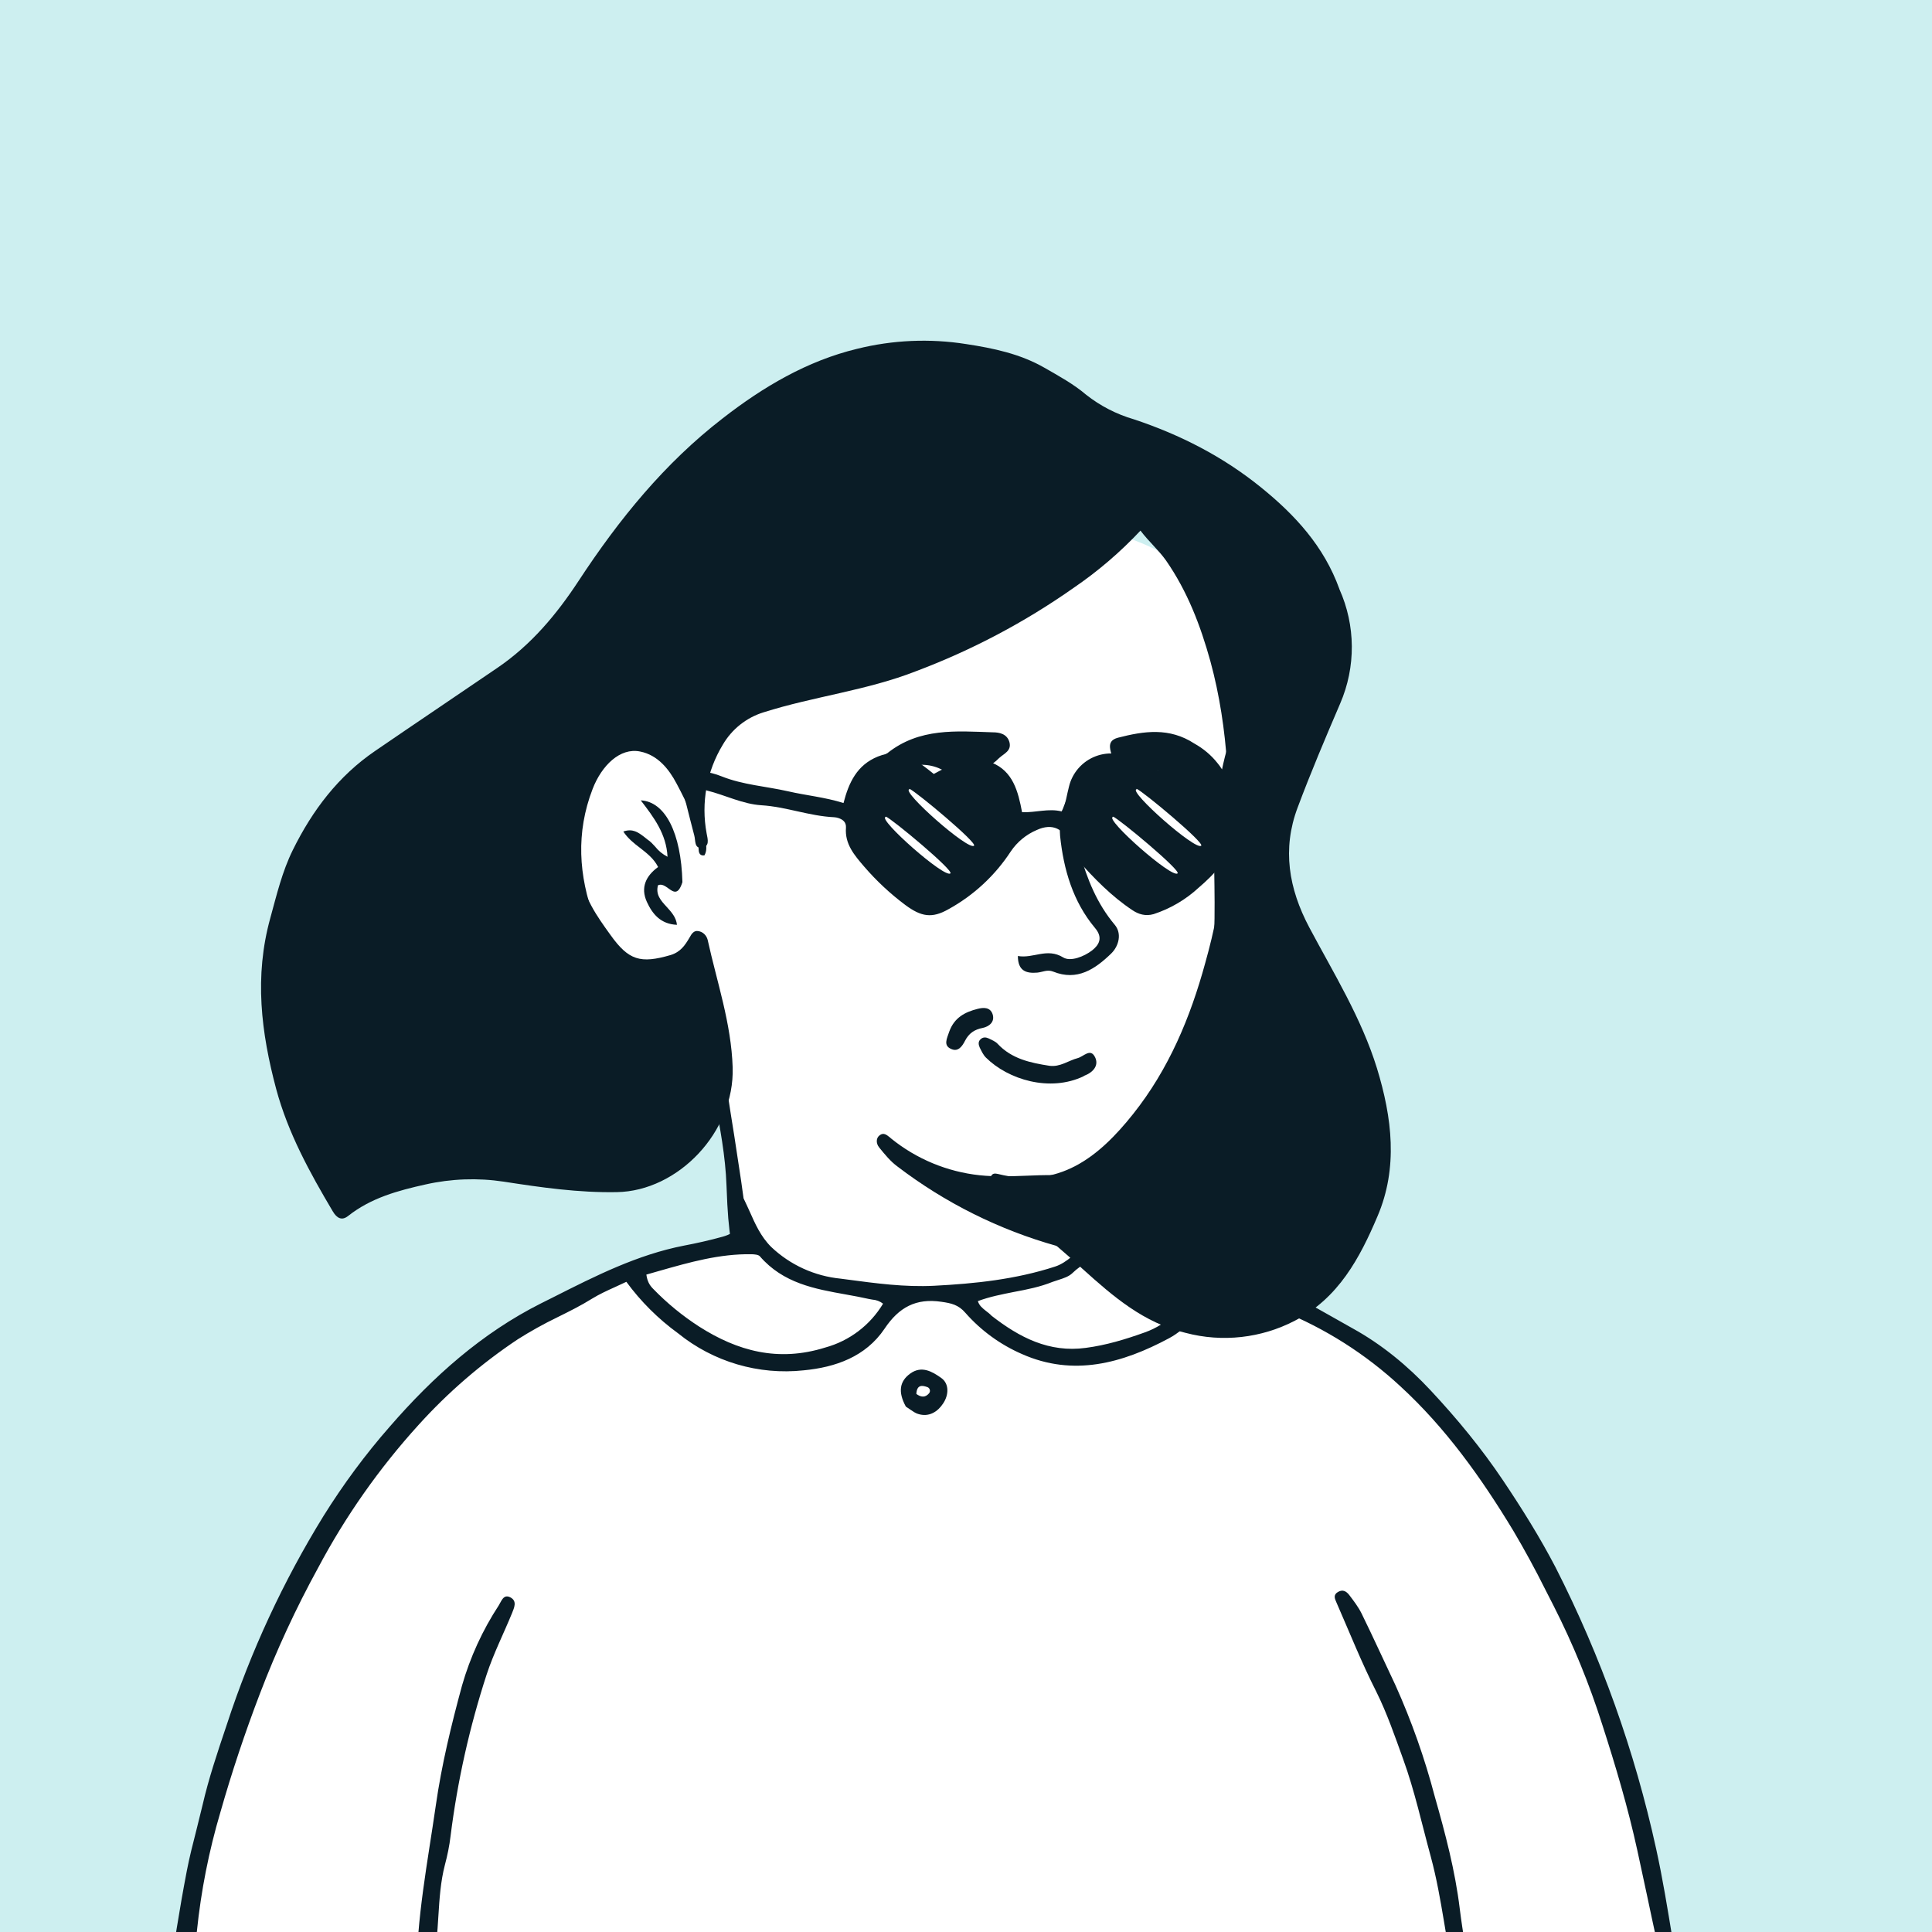
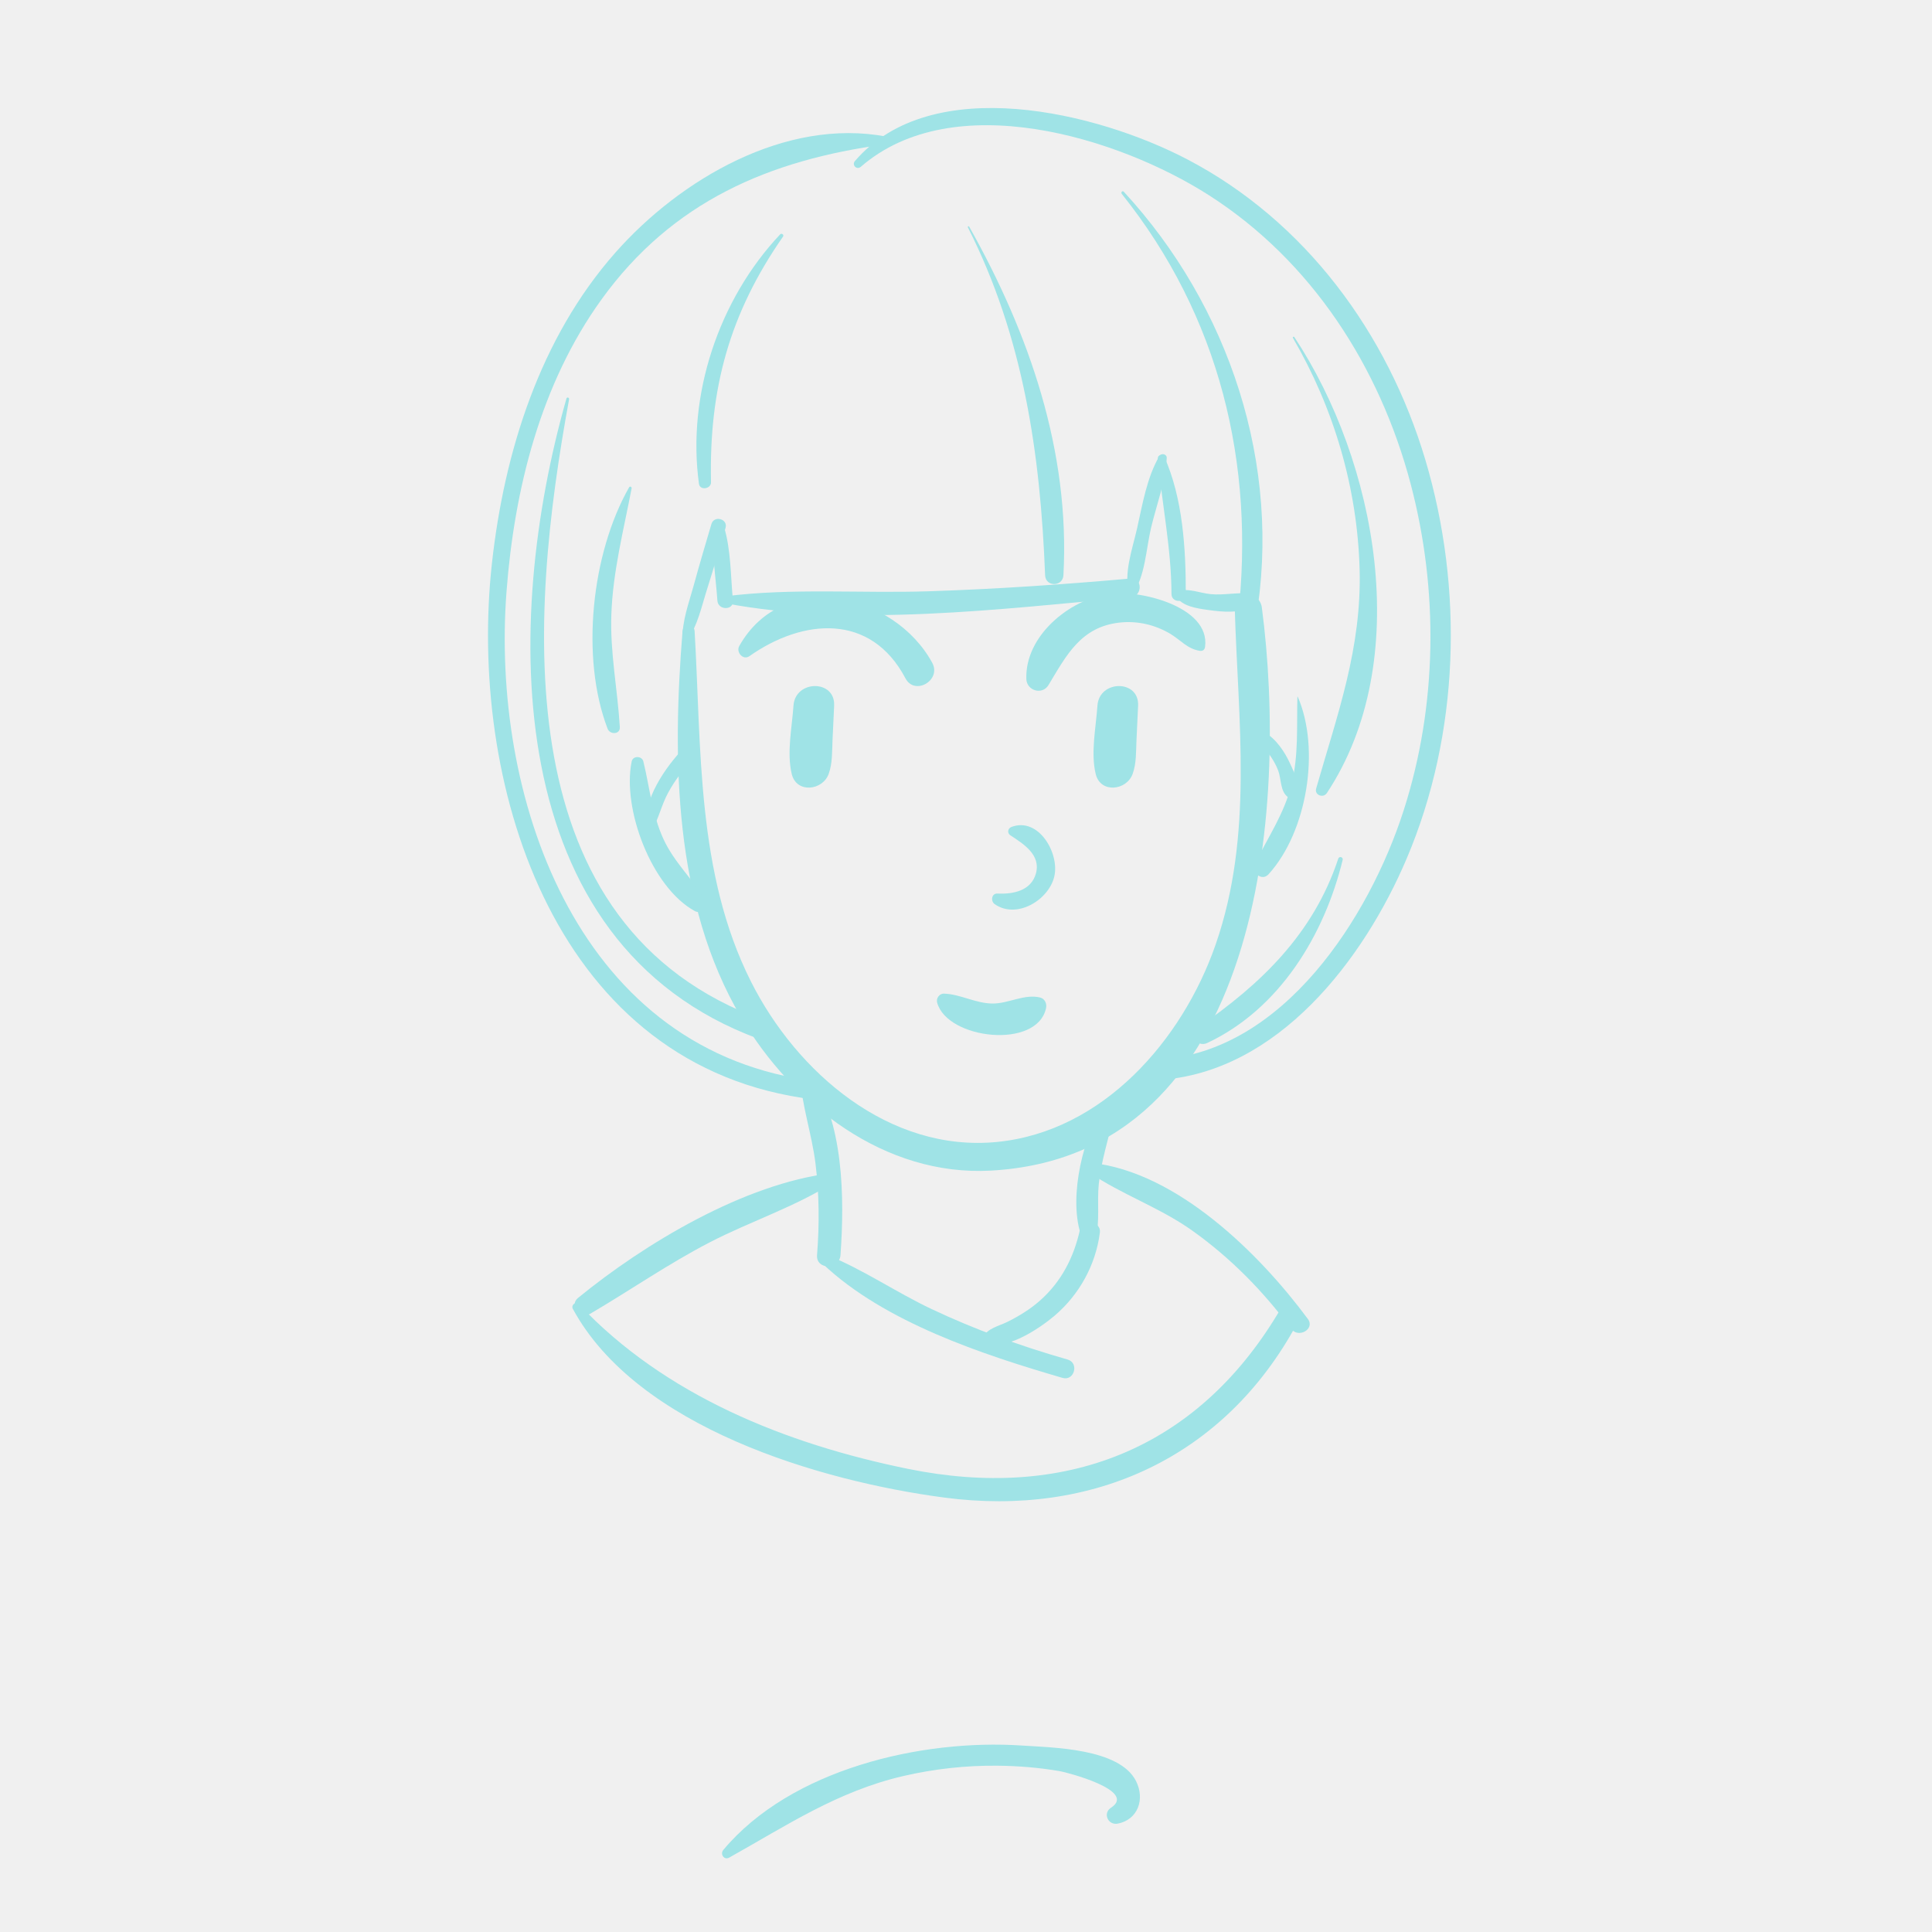
- <svg xmlns="http://www.w3.org/2000/svg" viewBox="0 0 1744 1744" fill="none" shape-rendering="auto">
-   <mask id="viewboxMask">
-     <rect width="1744" height="1744" rx="0" ry="0" x="0" y="0" fill="#fff" />
-   </mask>
-   <g mask="url(#viewboxMask)">
-     <rect fill="#cdeff0" width="1744" height="1744" x="0" y="0" />
-     <g transform="translate(-43.6 -43.6) scale(1.05)">
-       <g transform="translate(531 487)">
-         <path d="M554 727.7c-99.2 297-363.8 388.6-503.7 19.8-19.3-50.7 31-69.5 66.2-91.9 24.1-15.3 36.8-28.5 35.3-42.2-7-64.4-36.9-243.8-36.9-243.8l-3-5.8s.7-1.6-2.2 1.2c-3 3-9.9 34.2-37 34.2-24.5 0-49.2-10.9-61-86.3C7.2 285.6 9.6 214 40 201c12.5-5.3 24-7.2 35.2-.8 11.3 6.4-13-22 112-126C268.4 6.4 396.7-3.5 448.5 8 500.3 19.5 552 44.8 574.9 98.5c27.8 65-25.9 114.3-14 262.5-2.2 53.6.8 171.2-146.6 210.6-28 7.5-19.3 48.4 22.7 58.4 67 21 117 72.3 117 97.9" fill="#fff" />
-         <path fill-rule="evenodd" clip-rule="evenodd" d="m554 266.2.1-1.4c4.1-36.4 8.2-71.7 27.1-103.4 6.5 4.4 5.7 10 3.7 15.2-19.9 51.2-18 104.4-16.2 157.6l.4 14c2.1 66.4-14.5 126.8-58.7 177.5-15.4 17.6-35.8 29.8-56.5 40.3-21.4 11-25.9 20.1-19.2 43.6l.8 2.6c1.4 3.9 2.8 7.9-1 11.8-4.5 4.6-9.5 3.3-14.8 1.8l-.6-.1a406.4 406.4 0 0 1-137-68.3c-6-4.4-10.8-10.3-15.5-16.1l-.3-.4c-2.5-3-3-7.8.5-10.4 3.3-2.5 5.8-.5 8.7 1.8l1 .9a145.5 145.5 0 0 0 76.3 31.7c13.4 1.4 26.6.9 40 .4 7.4-.3 14.8-.6 22.3-.5 10.2 0 18.7-4.7 26.7-9.2l2.8-1.6c27.8-15.5 54.3-32.8 72.2-60.7 16.1-25 25.9-52.2 31.6-80.9 7.2-36.1 6.6-72.7 6-109.8-.3-12-.5-24.2-.5-36.4ZM50.6 190.8c21.9-1.7 34 11.2 44.3 26.3a140.4 140.4 0 0 1 22.4 61.5c.5 3.7 1 7.6-1.2 11.3-4.5.6-4.9-3-5-5.6-.5-20.7-9.7-38.7-18.9-56.1-6.6-12.5-16.2-24.6-31.4-27.6-17.2-3.5-33 12-40.8 32.2-14.5 37.6-12 74.6 1.4 111 5.8 15.9 13.1 32.1 27.8 43.2 14.8 11.3 32.7 9.3 43.6-5.7l2-2.5c2-2.6 4-5.1 5-8 2.1-5.8 5.4-11.2 11.3-10.4 6.8 1 8 8.3 8.7 14a3661 3661 0 0 0 22 156.7l5.9 38.8c2.6 17.1 5.6 41.7 3.6 52.1a28 28 0 0 0-.3 2.2c-.4 2.8-.6 5-4.2 5.5-4.9.8-7-2-7.7-6.4-2.3-17-3-23.6-4-49.6-.9-25.2-5.6-50-10.4-74.9l-5-27c-5.2-30.8-10.3-62-10.8-97l-2 3c-7.6 11.3-13.7 20.5-24.5 24a40.5 40.5 0 0 1-46.1-12.5 127.8 127.8 0 0 1-28.8-55.8c-8.4-34-9.9-67.1.9-100.6 5.2-16.1 23.7-44.7 42.2-42Zm34.6 127.5c4.4 3.2 8.4 6 12-5.4-1.1-42.2-14.7-69.2-35.8-70.3 11.2 14.6 22 28.8 23 48.5a32.3 32.3 0 0 1-10.7-8.8c-2-2.2-4-4.4-6.5-6l-3-2.4c-4.8-3.6-9.7-7.4-17.8-4.5 3.8 5.8 9 10 14.3 14 6 4.7 12 9.3 15.6 16.5-10.6 7.7-15.2 17.7-9.7 29.9 4.8 10.5 11.9 19.2 25.9 19.8-.6-6.3-4.7-10.9-8.8-15.4-5-5.4-9.7-10.6-7.5-18.6 3.2-1.5 6.2.7 9 2.7Z" fill="#0a1c26" />
-       </g>
-       <g transform="translate(178 1057)">
-         <path d="M1303 692 16 688.7S53.5 481.5 111 360C236.9 93.7 489.4 44.3 511.3 56.7c32 18 62.3 40.7 151.4 40.7 91.1 0 148.8-39.5 148.8-39.5s135.3 32.3 200.6 69.5c83.1 47.4 177 187 220.2 295.9 46 115.6 70.7 268.7 70.7 268.7Z" fill="#fff" />
-         <path fill-rule="evenodd" clip-rule="evenodd" d="M1296.8 692c-6.3-26-11.8-51.9-17.3-77.9l-8.4-39c-8-36.6-18.6-72.3-30-107.6a678.2 678.2 0 0 0-42.1-102.8l-7-13.7a802.4 802.4 0 0 0-27.6-50.7c-27.4-45.3-58.1-88.3-97-124a334.8 334.8 0 0 0-102.4-65c-7-2.8-13.8-6-20.7-9.1-7.9-3.7-15.8-7.3-24-10.5-10.6-4-14.4-.7-18.8 7.3-8 14.7-18 28-32.9 36-40.3 21.6-82.3 33.2-126.5 13.6a138 138 0 0 1-48.6-35.4c-6-7-12.2-8.3-20.5-9.5-22-3.3-36.7 4.7-49 23.1-16.3 24.2-42.3 33.2-69.5 35.8a146.6 146.6 0 0 1-108-31.8A203.2 203.2 0 0 1 402 86.5l-9.7 4.5c-6.9 3.1-13.6 6.2-19.8 10-9.6 6-19.7 11-29.8 16a347.3 347.3 0 0 0-34 18.9 454.4 454.4 0 0 0-85.4 73.7 604 604 0 0 0-86.3 122.8 869 869 0 0 0-50 108.1 1216.5 1216.5 0 0 0-34 102 562 562 0 0 0-20.2 102.2c-.6 6.8-2.1 13.6-3.7 20.4-1.9 8.3-3.8 16.8-4.1 25.8-5.5 1-10.6 1-16.9 1 4.5-32.9 9.7-66 16-98.8 2.3-12 5.3-23.7 8.3-35.4l5.3-21.5c5.2-22.6 12.6-44.6 20-66.6l.9-2.7a836.3 836.3 0 0 1 83-179c17-27.2 36-53 57.1-77 37.3-43 79.1-80.3 130-105.9l10.8-5.4c36-18.2 72-36.4 112-44.2 11.1-2.1 22.2-4.6 33-7.6 12.7-3.5 15.2-9.1 10.3-21.1l-1-2.2c-.7-1.6-1.4-3.3-1.7-5v-.4c-.6-3.6-1.2-7.8 3.8-8.9 4.3-1 5.5 1.6 7 5l.6 1.1c1.6 3.2 3 6.5 4.5 9.7 4.8 10.8 9.6 21.7 18.6 30.6a101 101 0 0 0 59.7 27.2l5.3.7c24.8 3.3 49.7 6.7 75 5.4 35.3-1.8 70.2-5.5 104-16.5 5.2-1.7 9.7-4.8 14-8.3 7-5.8 6.5-10.6.5-16.8-8.9-9.2-11-20.6-10.3-32.6 4-1.5 7-.5 7.6 1.8 7 30.4 29.6 36 55.8 39 33.8 3.8 66.1 14.3 98.5 25 25.4 8.5 48.3 21.6 71.2 34.6l18.6 10.5c25 13.8 47.2 32.1 66.9 53.2 22.7 24.3 43.9 50 62.4 77.6 16.1 24 31.5 48.6 45 74.5a1007.4 1007.4 0 0 1 86.5 242c5.6 25.4 9.8 51.3 14.1 77.5 2.2 13.2 4.3 26.4 6.7 39.7-3.2.9-6.7.9-11.2.9ZM573 143a83.8 83.8 0 0 0 49.7-37.7 17 17 0 0 0-9.2-3.5l-2.8-.5a470 470 0 0 0-19.9-3.9c-27-4.8-54-9.7-74-32.8-1.3-1.5-4.6-1.7-7-1.8-27.5-.5-53.4 6.9-79.4 14.3l-11.2 3.2c.8 5.6 2.6 9 5.8 12.2a224 224 0 0 0 39.6 32.5c32.9 21 67.9 30.7 108.4 18Zm224 .3c-31.6 4.3-57.1-9-81-27.6-1.6-1.7-3.3-3-4.9-4.2-3-2.4-5.7-4.5-6.9-8.4 10.1-3.8 20.6-5.8 31.1-7.9 11.2-2.1 22.4-4.3 33-8.6l5.4-1.8c4.3-1.4 8.7-2.8 11.8-5.8 16.7-16.2 36.2-15.6 56.2-10.6 13 3.3 26 7 39.5 11l19 5.6-5.6 6.5c-14.1 16.6-26.6 31.3-46.9 38.5-16.7 6-33.2 11-50.7 13.3Z" fill="#0a1c26" />
-         <path d="M1115.6 692c-9.1-36.9-12.1-74.7-22-111.2-7.7-28.1-13.9-56.8-23.8-84-7-19.4-13.7-39-23-57.8-12.7-25-23.1-51.2-34.4-77-1.3-3-2.9-6.3 1.3-8.8 4.3-2.6 7.4-.5 9.8 2.6 3.8 5 7.8 10.2 10.6 15.9 10 20.4 19.4 41.1 29.1 61.6A612.7 612.7 0 0 1 1097 529c9 31.6 17.5 63.6 21.5 96.6 2.6 21.4 7 42.7 8.6 65.4-3.3 1-6.8 1-11.4 1ZM221.2 692c-.6-3 .4-5.8.4-8.7 0-49.6 9.6-98 16.6-146.7 5-35 13.3-69 22.5-102.9a253.5 253.5 0 0 1 31.6-69c2.3-3.6 4-10 10-6.9 6.1 3.2 3.2 9 1.4 13.6-7.2 17.6-15.9 34.7-21.8 52.7a748.3 748.3 0 0 0-31 138.7c-1 8.5-2.7 16.8-4.9 25-7.4 28.5-3.8 58.4-10.9 87-1.1 4.7.3 10.1.3 16.2-4.5 1-8.9 1-14.2 1Z" fill="#0a1c26" />
-         <path fill-rule="evenodd" clip-rule="evenodd" d="M645.9 165.5c-9 6.6-10.5 15.7-3.6 28.3l4 2.7c2.3 1.5 4.3 3 6.5 3.6 9.5 3 17-2 21.6-9.1 4.7-7 5.5-16.9-1.9-22-7.3-5.1-16.6-10.9-26.6-3.5Zm5.4 17.4Zm0 0c3.8 2.8 7.6 3.4 10.9-.5a3.4 3.4 0 0 0-1.2-5.3c-4.4-1.6-9.2-2.6-9.7 5.8Z" fill="#0a1c26" />
-       </g>
-       <g transform="translate(266 207)">
-         <path d="M927 341a122 122 0 0 1 .7 98.3c-12.7 29.6-25.3 59.3-36.6 89.5-13.4 35.6-7.7 69.6 10 103 21 39.5 44.8 77.8 58.2 121.1 13 42.5 18.3 85.5.5 127.2-15.2 35.9-33.6 70.5-71 89.8a131 131 0 0 1-94 10.5c-36-8.5-62.3-31.3-88.6-55a723 723 0 0 0-47.4-40.2c-12.6-9.6-20.4-22.8-30.4-34.3-1.6-1.8-1.9-3.9-.5-5.8 1.3-2 3.3-1.8 5.6-1.3 52.1 13 86.3-14 116.2-51.6 30.7-38.6 49.2-83 62-129.9A519.9 519.9 0 0 0 830.5 492c-2-29.8-6.4-59.7-14.4-89-8.6-31-19.8-60.2-38.2-86.7-6.4-9-14.7-16.1-21.9-25.6a346.7 346.7 0 0 1-57.6 49.3 606.7 606.7 0 0 1-135.2 71.5c-42.6 16.7-88 21.7-131.2 35.4a61.5 61.5 0 0 0-35.1 27.9 108.5 108.5 0 0 0-13.9 76.1c1 5.2 2.9 11.5-4.2 12.4-6.5.8-5.2-6.2-6.4-10.5-4.8-17.5-8.2-35.4-15-52.4-7.6-19-31.8-33.4-49-28a35.8 35.8 0 0 0-22.3 23.1 184.5 184.5 0 0 0-11.6 89.8c2.7 20.7 14.1 36.7 25.7 52.8 15.8 22.2 26 25 51.8 17.5 8.5-2.6 12.4-8.3 16.3-15 1.6-2.9 3.6-6.4 7.6-5.6 3.9.6 7 3.6 8 7.5 8 36.4 20.3 71.8 21.5 109.7 1.7 55.6-47 106.3-99.5 107.2-33 .6-65-4-97.3-9a182 182 0 0 0-67.2 2.4c-23.9 5.3-47 11.6-66.6 27.1-5.3 4.2-9.6 2.1-13.2-4-19.8-33.4-38.4-67.2-48.6-105C0 722.2-6 674 7.9 623.8c5.5-20 10.2-40 19.4-58.6 16.8-34 39-63.4 70.6-85 35-24 70.2-47.6 105.2-71.5 29-19.7 51-46 70-75 34.5-52.6 73.8-101 123.7-139.5 34.7-27 72.5-49.4 115.6-59.8 30.6-7.6 62.4-9 93.6-4.1 23.6 3.6 46.5 8.4 67.3 20.3 12.4 7.1 25.2 14.1 36 23.3a120.7 120.7 0 0 0 41 21.1c40 13.3 76.7 32.1 109.4 58.6 29 23.5 54 50.4 67.3 87.3Z" fill="#0a1c26" />
-       </g>
-       <g transform="translate(791 871)">
-         <path d="M182.3 95.7c-29.2 14-65.1 3-84.2-16-2.3-2.3-3.8-5.6-5.3-8.6-1-2.3-1.6-5 .7-7.1 2.2-2.1 4.7-1.8 7.1-.7 2.6 1.3 5.6 2.5 7.5 4.5 12.1 13 28 16.4 44.7 19C162 88 169 82.3 177 80.2c5.3-1.4 11-9 15-.7 3.3 6.8-1.3 12.9-9.7 16ZM66.6 57.4C71 45.2 80.3 40.6 90.8 37.9c5-1.3 10.8-1.7 13 4.3 2.4 7-3.2 10.9-8.3 12-7.3 1.4-12 4.6-15.4 11.2-2.2 4.3-5.7 9.7-11.7 7-7.2-3-3.8-9-1.8-15Z" fill="#0a1c26" />
-       </g>
-       <g transform="translate(653 805)" />
-       <g transform="translate(901 668)">
-         <path d="M68.7 106.5c6.5 23.1 15 44 30.2 62.1 6.2 7.4 3.6 18.1-3 24.6-13.8 13.4-29.3 24-50 15.6-5-2-9.2.5-13.7.9-9.5.8-16.6-1.5-16.6-14.3 13.2 2.4 25-7.3 38.9 1.2 6.2 3.9 17.9-.6 24.9-6 5.7-4.5 9.8-10.7 2.5-19.3-19-22.7-27-50.3-30-79.1a60 60 0 0 1 4.6-28.6C58.3 59 61.7 55 67.3 57c5.5 2 4.5 7.3 3 11-5.2 12.4-4 24.9-1.6 38.4Z" fill="#0a1c26" />
-       </g>
-       <g transform="translate(610 680)">
-         <path d="M215.1 76.6c5-12 9-29.4 24.1-22.5 20.7 9.4 13.9 30.7 9.7 47.4-1.6 6.3-14.5 15.9-18.3 14.3-16.3-6.8-19.2-21.7-15.5-39.2ZM442 113.4c-8.6 7.5-17 7.6-22.2-1.5-9-16-8.6-32.8 3.3-47.2 2.5-3 13.8-3.6 16.3-1 14 15 14.6 31.8 2.6 49.7Z" fill="#0a1c26" />
-       </g>
-       <g transform="translate(610 680)">
-         <path d="M474.1 17C499.7 31.2 503.5 68 495 84.7c-8 15.4-19.5 28.5-32.9 39.9a104.9 104.9 0 0 1-38.8 22.8c-7 2-13 .1-18.1-3.3-18.1-12-33.2-27.5-47.5-43.7-3-3.6-5.3-7.7-6.6-12.3-4.3-14.2-14.9-19.2-28.3-13a50.9 50.9 0 0 0-22.3 18.4 150.8 150.8 0 0 1-53.6 49.7c-14.2 8.1-23.5 6.4-37-3.6-13-9.7-24.9-20.8-35.4-33-8.4-9.8-16.8-19.4-15.7-33.5.3-4.6-2.5-7-6.5-8.3a14 14 0 0 0-3.7-.7c-21.3-1-41.3-9-62.6-10.3-16-1-30.9-8.7-46.5-12.6-4.5-1.2-8.7-3.8-13.2-4.6-6.5-1.2-7.8-5.5-9-11.6A65.5 65.5 0 0 1 52 29c18.3 7.3 38 8.5 57 12.8 15.5 3.6 31.5 5 47.7 10.1 4.5-17.5 11.5-32.7 29.6-40 19.9-8 33.2 3.2 48 15 15.2-8.1 31.4-17.3 49.7-9.8 18.4 7.4 22.8 24.7 26.2 42.7 11.6.4 22.8-3.5 34-.7 3.9-7 4.4-14.3 6.3-21.2a37.2 37.2 0 0 1 57.7-21.8c9.8 9 19 9.6 31.5 2.9a38.5 38.5 0 0 1 34.3-2.2Z" fill="#0a1c26" />
-         <path d="M193 63.5c-1-.3 1 0-.2.4-6.6 2 50.7 52.8 55.8 48.5 3-2.5-49.5-46.3-55.7-49ZM213.3 39.7c-.9-.3 1 0-.1.4-6.7 2 50.7 52.8 55.7 48.5 3-2.5-49.5-46.3-55.6-49ZM388.2 63.5c-.8-.3 1 0 0 .4-6.7 2 50.6 52.8 55.7 48.5 3-2.5-49.5-46.3-55.7-49ZM408.6 39.7c-.9-.3 1 0-.1.4-6.6 2 50.7 52.8 55.7 48.5 3-2.5-49.5-46.3-55.6-49Z" fill="#fff" />
-       </g>
-       <g transform="translate(774 657)">
-         <path d="M30.3 32.1C58 10 89.8 13.1 121 14.1c5.7 0 12.2 1.3 14.3 8.3 2.1 7.7-4.6 9.9-8.8 13.8a44.7 44.7 0 0 1-52.2 8.6 37.9 37.9 0 0 0-31.9 1.6c-2 1-3.8 1.9-5.8 2.6-6.3 2.5-14.3 6-18.6-.4-4.4-6.7 5.6-9 8.3-13.7.6-1 2-1.6 3.9-2.8ZM294.4 23.8c7.7 4.3 14.5 10 20 17 2.5 3 5 6.3 3 10.2-2.4 4.3-6.7 2.7-10.4 2.2-12.5-1.5-23.7-9.2-37-7.2-5 .8-9.9.7-15 2.5-13 4.7-31-6.4-33-19.8-1-5.4 1-8.5 6.8-10 22.2-5.7 44-9 65.6 5.1Z" fill="#0a1c26" />
-       </g>
-       <g transform="translate(0 559)" />
-     </g>
+ <svg xmlns="http://www.w3.org/2000/svg" viewBox="-11.42 178.76 164.83 164.83">
+   <g fill="#9fe3e6">
+     <path transform="matrix(1,0,0,-1,96.2351,230.5874)" d="M0 0C-.187 1.425-2.356 1.534-2.313 0-2.038-9.667-.684-19.406-3.951-28.782-6.792-36.935-13.569-44.716-22.597-45.6-31.78-46.5-39.677-39.688-43.591-31.907-48.235-22.674-47.808-12.063-48.393-2.022-48.431-1.354-49.37-1.362-49.424-2.022-50.306-12.929-50.178-25.218-44.447-34.943-40.041-42.419-32.158-48.545-23.12-48.044 .032-46.762 2.238-17.057 0 0" />
+     <path transform="matrix(1,0,0,-1,68.1114,235.3019)" d="M0 0C-3.225 5.924-12.681 8.137-16.462 1.425-16.754 .907-16.138 .178-15.597 .56-11.033 3.773-5.238 4.273-2.28-1.333-1.488-2.834 .815-1.496 0 0" />
+     <path transform="matrix(1,0,0,-1,83.1849,229.4166)" d="M0 0C-3.393-.51-7.165-3.6-7.042-7.276-7.009-8.275-5.679-8.667-5.15-7.788-3.626-5.254-2.393-2.823 .915-2.459 2.405-2.295 3.884-2.629 5.183-3.384 6.113-3.925 6.68-4.707 7.761-4.869 8.009-4.906 8.174-4.775 8.206-4.53 8.666-1.057 2.504 .376 0 0" />
+     <path transform="matrix(1,0,0,-1,56.2764,238.9619)" d="M0 0C-.125-1.852-.588-4.014-.149-5.831 .256-7.508 2.482-7.251 3.001-5.831 3.336-4.914 3.286-3.888 3.332-2.923 3.377-1.949 3.423-.974 3.469 0 3.574 2.241 .149 2.212 0 0" />
+     <path transform="matrix(1,0,0,-1,82.209,238.9619)" d="M0 0C-.125-1.852-.588-4.014-.149-5.831 .256-7.508 2.482-7.251 3.001-5.831 3.336-4.914 3.286-3.888 3.332-2.923 3.377-1.949 3.423-.974 3.469 0 3.574 2.241 .149 2.212 0 0" />
+     <path transform="matrix(1,0,0,-1,77.3187,263.8641)" d="M0 0C-1.334 .327-2.683-.513-4.038-.513-5.494-.512-6.771 .281-8.198 .332-8.596 .347-8.888-.068-8.785-.439-7.917-3.578-.241-4.453 .508-.894 .586-.518 .4-.098 0 0" />
+     <path transform="matrix(1,0,0,-1,48.7574,255.5915)" d="M0 0C-1.071 1.84-2.652 3.245-3.567 5.231-4.566 7.402-4.73 9.593-5.29 11.872-5.407 12.352-6.18 12.374-6.284 11.872-7.118 7.852-4.603 1.129-.898-.898-.329-1.209 .337-.579 0 0" />
+     <path transform="matrix(1,0,0,-1,99.2969,238.1977)" d="M0 0C-.007 .015-.029 .006-.029-.008-.094-2.54 .084-4.985-.529-7.477-1.143-9.973-2.535-11.984-3.651-14.247-4.005-14.963-3.085-15.807-2.486-15.147 .804-11.522 1.95-4.486 0 0" />
+     <path transform="matrix(1,0,0,-1,57.6455,270.2801)" d="M0 0C-.231 .324-.84 .25-.815-.221-.679-2.763 .203-5.24 .512-7.777 .829-10.37 .847-12.953 .642-15.557 .541-16.837 2.551-16.837 2.642-15.557 2.987-10.707 2.943-4.13 0 0" />
+     <path transform="matrix(1,0,0,-1,82.4405,273.5373)" d="M0 0C-1.623-2.787-2.801-8.055-1.433-11.104-1.227-11.561-.503-11.414-.39-10.968-.005-9.439-.277-7.806-.116-6.233 .086-4.256 .721-2.409 1.128-.476 1.268 .19 .366 .628 0 0" />
+     <path transform="matrix(1,0,0,-1,59.5395,278.8503)" d="M0 0C-7.425-.877-15.97-5.998-21.657-10.653-22.423-11.28-21.439-12.486-20.616-12.002-17.196-9.993-13.96-7.741-10.428-5.911-6.953-4.109-3.082-2.867 .205-.757 .512-.56 .429 .051 0 0" />
+     <path transform="matrix(1,0,0,-1,100.1607,291.288)" d="M0 0C-4.126 5.578-11.156 12.518-18.442 13.318-18.911 13.37-18.983 12.722-18.663 12.503-15.891 10.614-12.651 9.519-9.88 7.55-6.619 5.234-3.805 2.374-1.43-.836-.803-1.684 .635-.859 0 0" />
+     <path transform="matrix(1,0,0,-1,74.8737,249.3113)" d="M0 0C-.316-.119-.387-.521-.093-.714 1.021-1.447 2.522-2.372 2.088-3.965 1.682-5.453 .126-5.75-1.187-5.682-1.704-5.655-1.795-6.33-1.431-6.585 .437-7.894 3.164-6.25 3.65-4.246 4.128-2.279 2.333 .878 0 0" />
+     <path transform="matrix(1,0,0,-1,49.2742,223.4695)" d="M0 0C-.511-1.732-1.026-3.462-1.501-5.205-1.916-6.728-2.517-8.273-2.461-9.866-2.453-10.075-2.196-10.132-2.082-9.968-1.171-8.659-.837-7.026-.358-5.52 .188-3.798 .694-2.065 1.205-.332 1.433 .441 .227 .771 0 0" />
+     <path transform="matrix(1,0,0,-1,50.3513,223.7172)" d="M0 0C-.149 .486-.769 .339-.829-.112-1.093-2.098-.697-4.287-.567-6.283-.511-7.138 .844-7.127 .761-6.283 .561-4.248 .6-1.96 0 0" />
+     <path transform="matrix(1,0,0,-1,85.0427,228.1161)" d="M0 0C-5.747-.511-11.502-.904-17.269-1.09-23-1.276-28.887-.795-34.57-1.517-34.869-1.555-35.011-2.031-34.649-2.1-23.651-4.191-11.077-2.595 0-1.609 1.023-1.518 1.033 .092 0 0" />
+     <path transform="matrix(1,0,0,-1,87.4944,217.6659)" d="M0 0C-1.071-1.826-1.446-4.144-1.908-6.191-2.308-7.966-3.077-10.022-2.57-11.813-2.535-11.937-2.381-11.942-2.313-11.846-1.198-10.273-1.145-7.939-.701-6.083-.237-4.143 .527-2.163 .626-.169 .643 .171 .163 .278 0 0" />
+     <path transform="matrix(1,0,0,-1,87.9026,217.7073)" d="M0 0C-.116 .259-.563 .132-.539-.146-.203-4.041 .61-7.788 .624-11.73 .626-12.515 1.841-12.516 1.843-11.73 1.852-7.887 1.595-3.552 0 0" />
+     <path transform="matrix(1,0,0,-1,95.1335,229.3896)" d="M0 0C-1.079 .089-2.158-.163-3.253-.061-4.167 .023-5.18 .487-6.072 .188-6.24 .132-6.339-.063-6.24-.225-5.696-1.117-4.435-1.275-3.47-1.412-2.226-1.589-.85-1.695 .319-1.179 .95-.901 .554-.046 0 0" />
+     <path transform="matrix(1,0,0,-1,46.9452,242.5408)" d="M0 0C-1.609-1.689-3.532-4.433-3.248-6.899-3.218-7.155-2.871-7.309-2.723-7.041-2.168-6.032-1.924-4.894-1.374-3.872-.773-2.757-.012-1.777 .895-.895 1.48-.326 .563 .591 0 0" />
+     <path transform="matrix(1,0,0,-1,98.6437,243.9014)" d="M0 0C-.472 1.023-1.192 2.103-2.187 2.675-2.53 2.872-3.022 2.455-2.764 2.098-2.123 1.211-1.408 .449-1.015-.595-.731-1.35-.858-2.407-.156-2.884-.011-2.982 .208-2.941 .327-2.821 1.033-2.113 .353-.766 0 0" />
+     <path transform="matrix(1,0,0,-1,64.2066,190.4159)" d="M0 0C-8.607 1.634-17.6-3.64-23.123-9.894-29.559-17.182-32.603-26.875-33.656-36.392-35.684-54.727-28.721-78.712-7.191-82.009-6.196-82.161-5.771-80.637-6.772-80.487-26.689-77.518-33.719-55.995-32.415-38.844-31.748-30.081-29.519-21.111-24.306-13.888-18.294-5.558-10.008-1.984-.089-.66 .247-.615 .411-.078 0 0" />
+     <path transform="matrix(1,0,0,-1,110.1746,217.9563)" d="M0 0C-3.217 10.77-10.225 20.323-20.282 25.592-27.949 29.609-42.083 33.09-48.652 25.462-48.948 25.119-48.498 24.667-48.155 24.965-40.257 31.817-26.179 27.487-18.442 22.532-9.689 16.927-3.892 7.905-1.255-2.046 1.155-11.14 1.042-20.987-1.845-29.959-4.779-39.081-12.125-50.558-22.717-51.195-23.836-51.262-23.842-53.017-22.717-52.945-12.587-52.297-5.251-42.695-1.578-34.042 2.935-23.412 3.291-11.019 0 0" />
+     <path transform="matrix(1,0,0,-1,55.1432,198.7516)" d="M0 0C-5.231-5.546-7.973-13.704-6.931-21.288-6.85-21.877-5.89-21.729-5.903-21.149-6.077-13.182-4.328-6.763 .245-.189 .347-.043 .121 .128 0 0" />
+     <path transform="matrix(1,0,0,-1,71.2638,198.0933)" d="M0 0C-.04 .07-.144 .008-.108-.063 4.633-9.429 6.076-19.378 6.48-29.742 6.52-30.75 7.988-30.746 8.043-29.742 8.62-19.166 5.118-9.092 0 0" />
+     <path transform="matrix(1,0,0,-1,84.4575,195.1186)" d="M0 0C-.111 .121-.275-.054-.177-.177 8.167-10.626 11.222-23.18 9.738-36.339 9.641-37.198 11.11-37.404 11.257-36.545 13.508-23.331 9.008-9.764 0 0" />
+     <path transform="matrix(1,0,0,-1,99.0073,207.5192)" d="M0 0C-.05 .075-.167 .008-.121-.071 3.375-6.075 5.378-12.85 5.569-19.809 5.755-26.543 3.673-32.19 1.861-38.515 1.7-39.077 2.469-39.363 2.775-38.901 10.266-27.583 7.023-10.598 0 0" />
+     <path transform="matrix(1,0,0,-1,53.7606,265.8012)" d="M0 0C-22.182 7.966-20.046 34.352-16.627 52.98-16.601 53.126-16.811 53.189-16.853 53.042-22.241 34.138-22.654 6.578-.44-1.597 .559-1.965 .999-.359 0 0" />
+     <path transform="matrix(1,0,0,-1,40.7376,231.1764)" d="M0 0C.133 3.68 1.043 7.158 1.729 10.752 1.753 10.877 1.584 10.964 1.515 10.842-1.688 5.208-2.655-3.654-.319-9.759-.121-10.277 .763-10.262 .724-9.618 .529-6.383-.118-3.263 0 0" />
+     <path transform="matrix(1,0,0,-1,102.7538,252.0175)" d="M0 0C-2.101-6.377-6.585-10.707-11.956-14.39-12.783-14.956-12.076-16.149-11.175-15.725-4.996-12.82-1.177-6.495 .377-.104 .436 .142 .078 .238 0 0" />
+     <path transform="matrix(1,0,0,-1,79.663,294.7496)" d="M0 0C-3.989 1.141-7.869 2.539-11.623 4.316-14.616 5.731-17.385 7.643-20.44 8.891-20.863 9.064-21.178 8.435-20.873 8.147-15.62 3.181-7.251 .422-.432-1.567 .574-1.86 1.005-.287 0 0" />
+     <path transform="matrix(1,0,0,-1,80.7149,283.6803)" d="M0 0C-.525-2.366-1.593-4.445-3.436-6.064-4.264-6.792-5.212-7.371-6.198-7.86-6.921-8.219-7.921-8.404-8.276-9.192-8.29-9.222-8.288-9.252-8.265-9.277-6.832-10.817-3.304-8.303-2.166-7.334-.047-5.527 1.351-2.99 1.703-.23 1.827 .739 .21 .945 0 0" />
+     <path transform="matrix(1,0,0,-1,97.6267,290.7841)" d="M0 0C-7.031-11.708-18.282-16.007-31.595-13.29-41.979-11.171-52.316-7.046-59.661 .757-59.922 1.034-60.35 .681-60.176 .359-54.686-9.761-39.071-14.339-28.502-15.74-15.778-17.427-4.575-12.309 1.592-.931 2.157 .113 .613 1.02 0 0" />
+     <path transform="matrix(1,0,0,-1,85.4927,330.6978)" d="M0 0C-1.426 2.785-7.107 2.839-9.688 3.014-18.297 3.596-29.429 1.006-35.205-5.893-35.499-6.243-35.134-6.788-34.701-6.546-29.787-3.8-25.456-.888-19.852 .413-17.211 1.026-14.489 1.325-11.778 1.296-10.001 1.277-8.218 1.129-6.466 .825-5.939 .734 .149-.819-2.128-2.29-2.852-2.758-2.379-3.804-1.556-3.647 .166-3.318 .799-1.56 0 0" />
  </g>
</svg>
